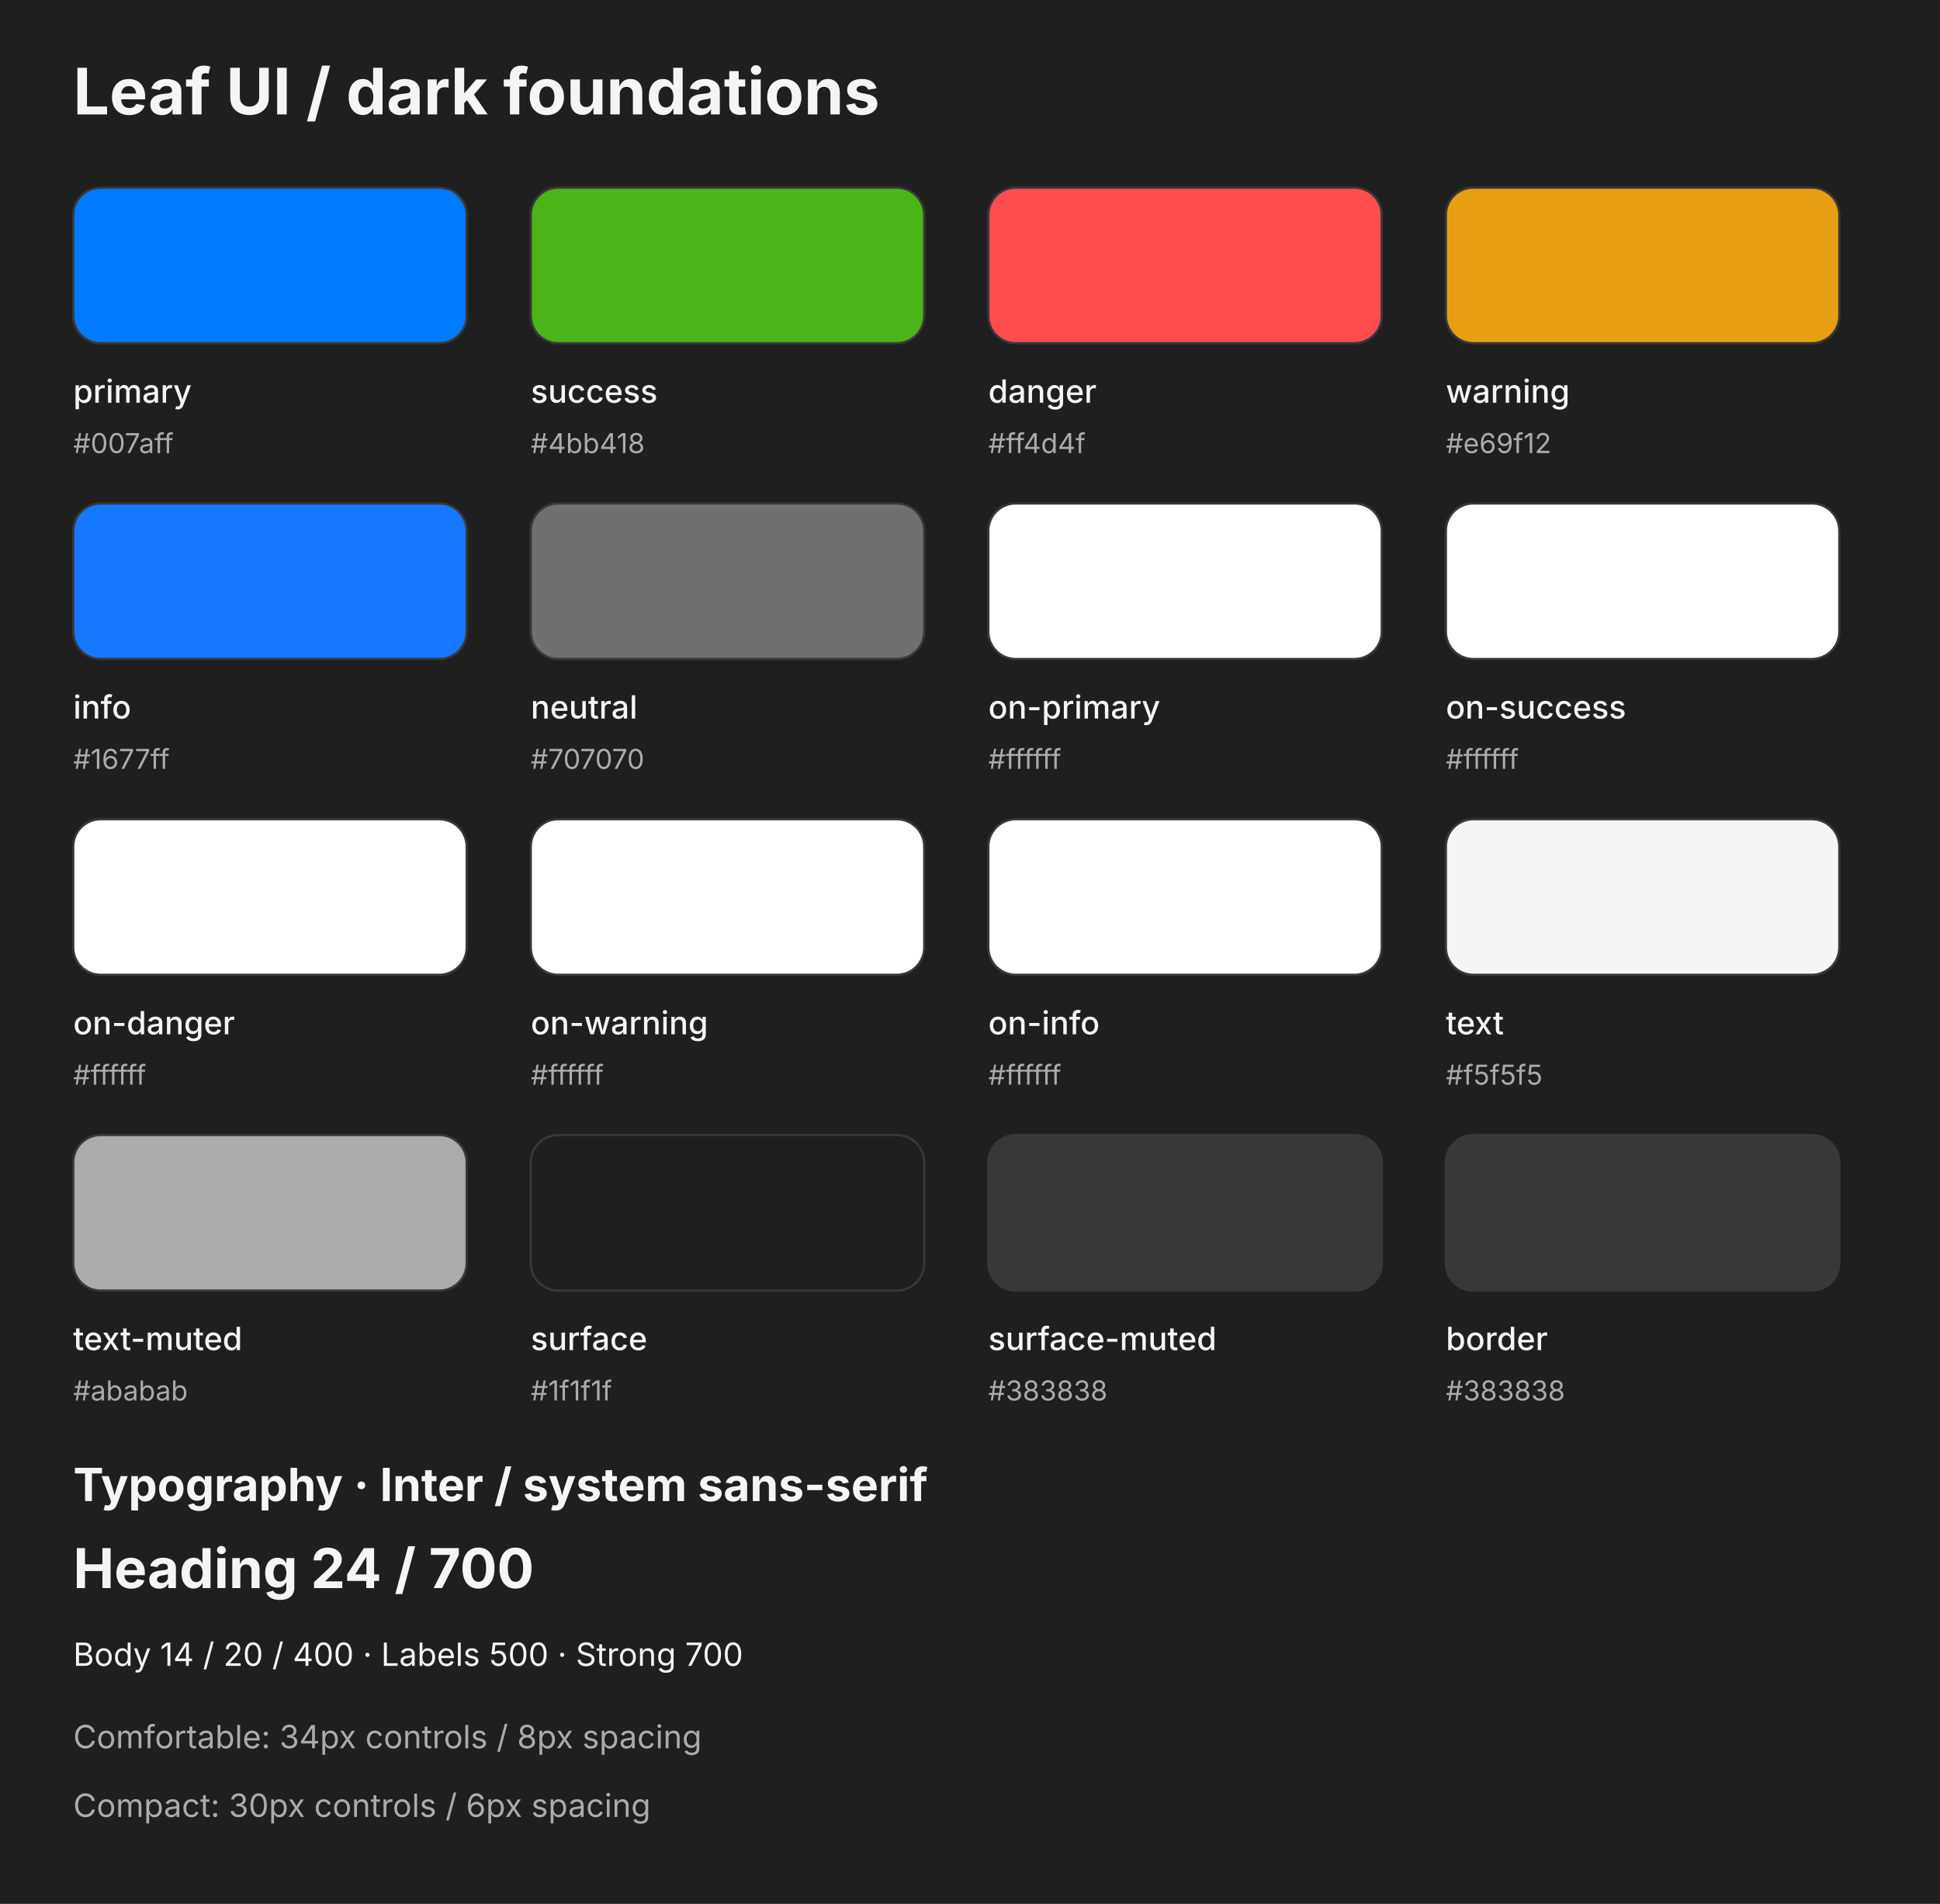
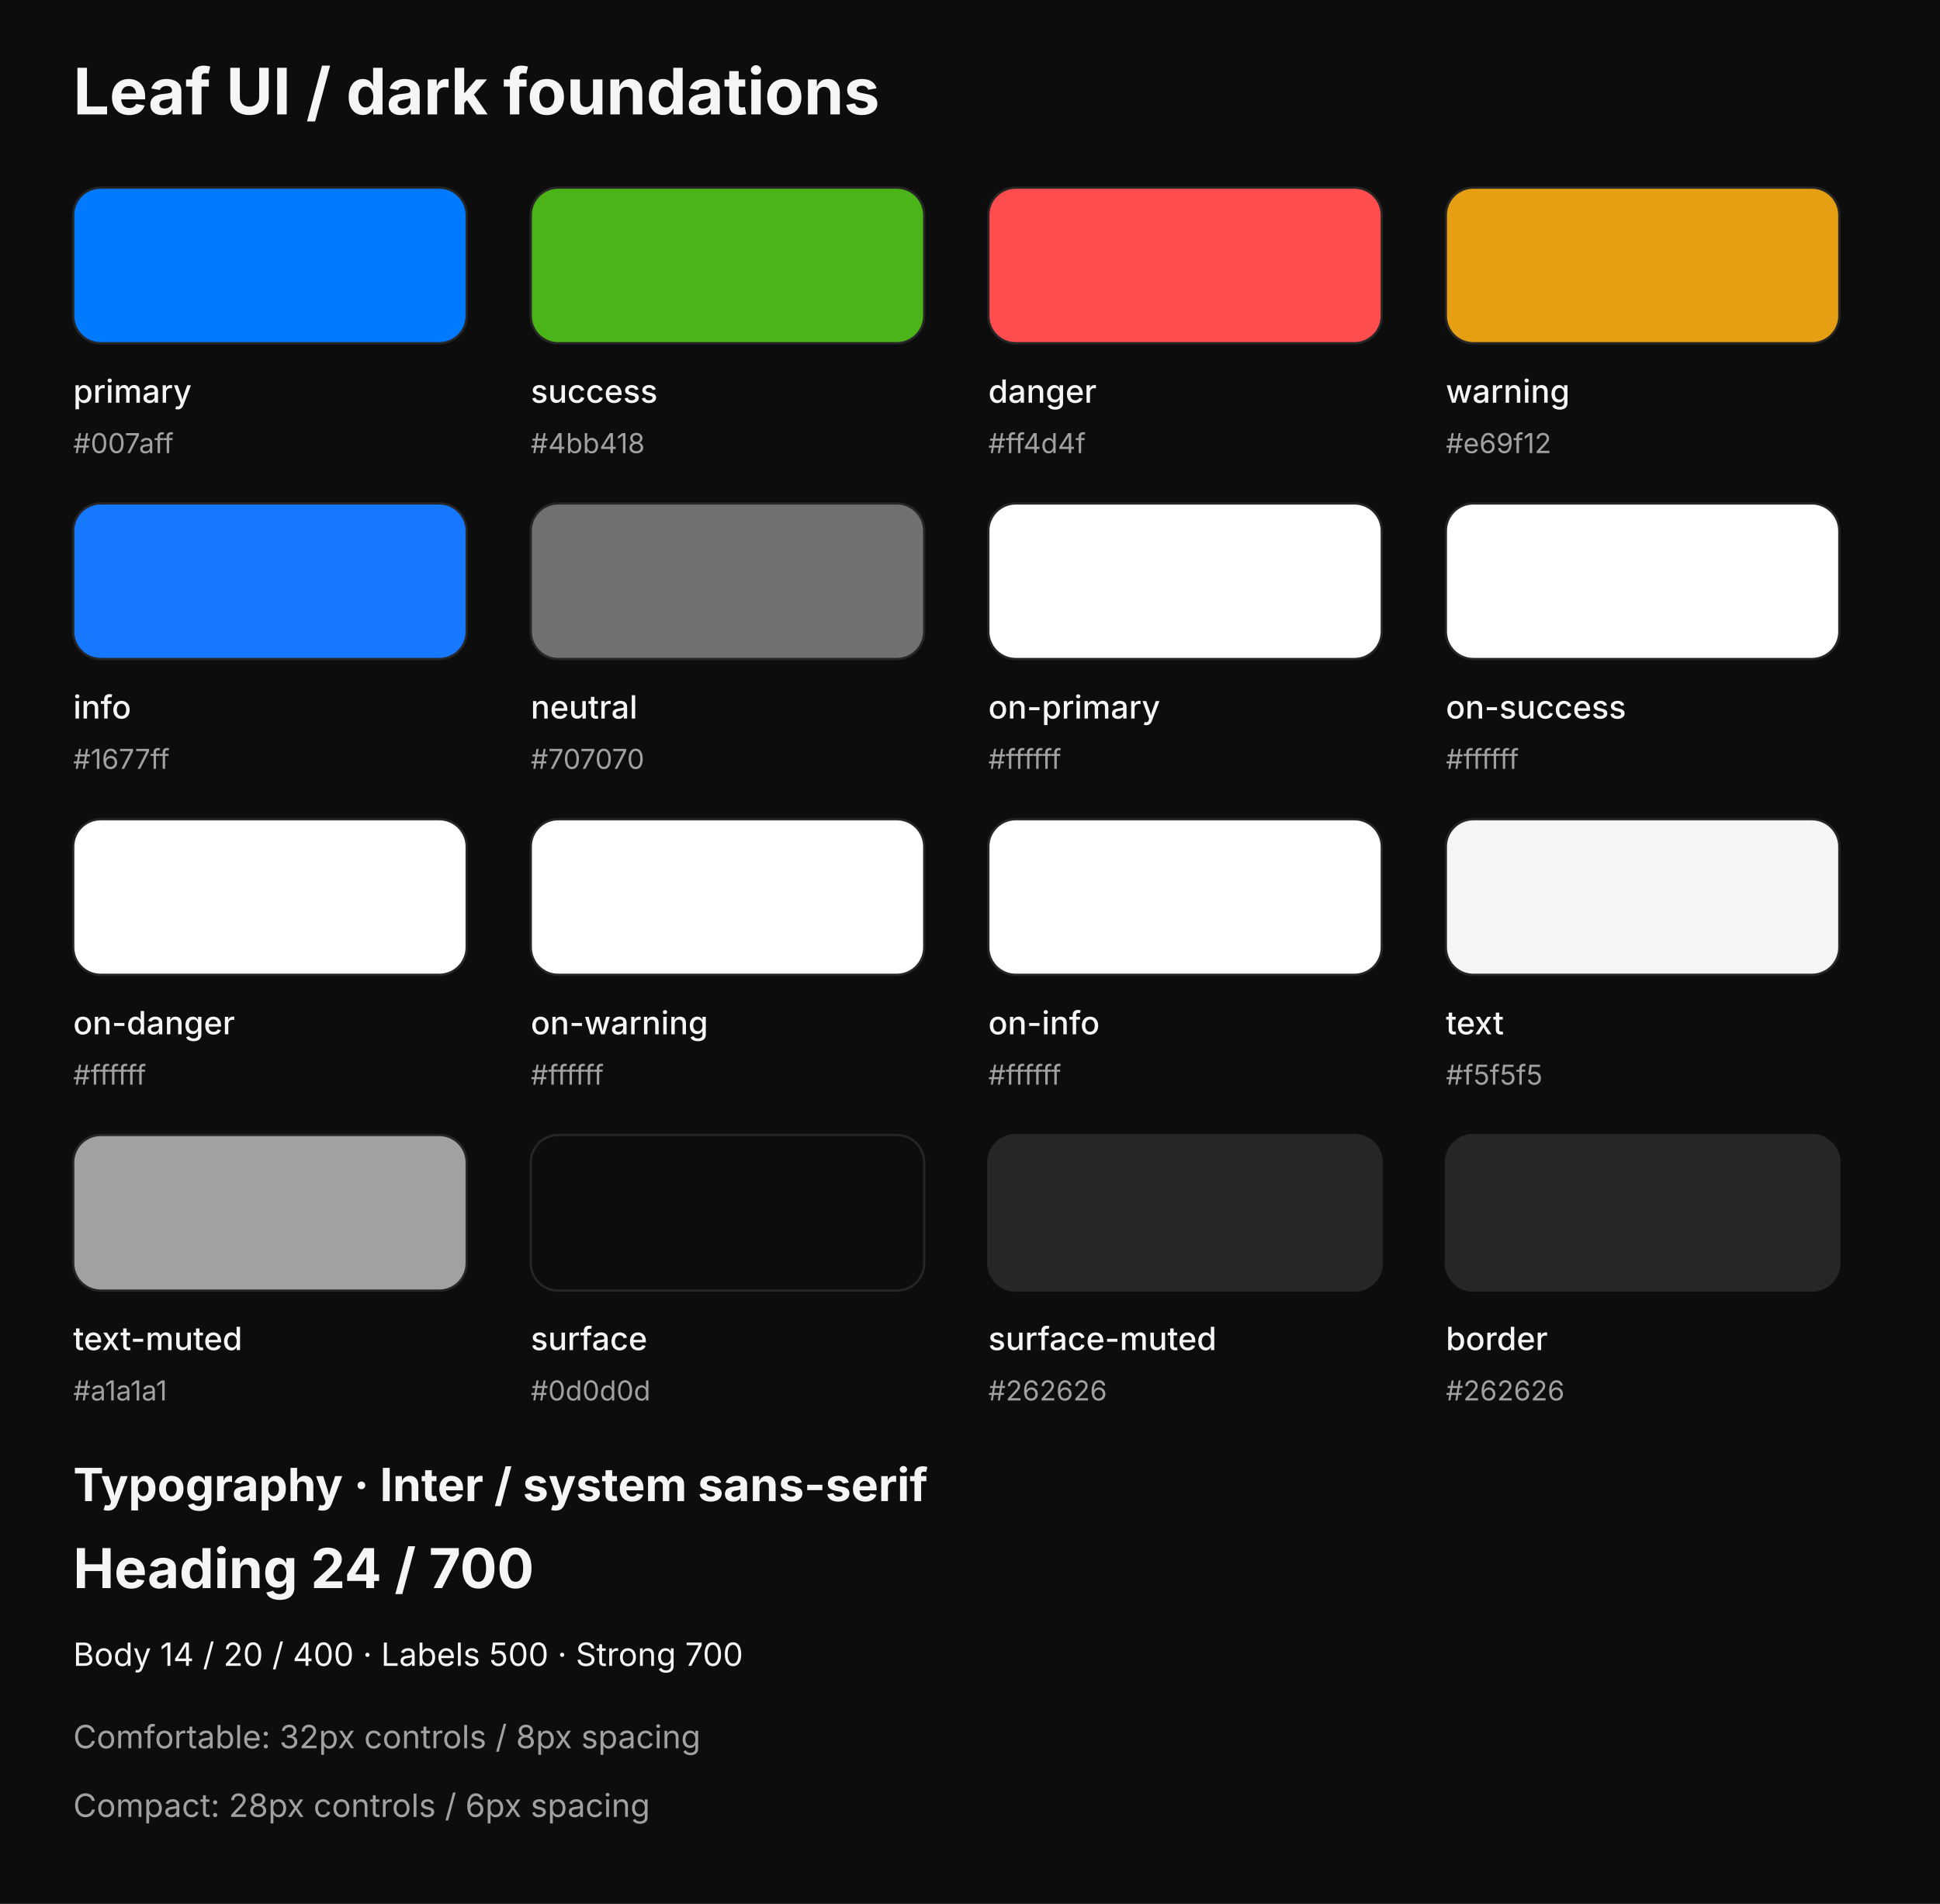
<svg xmlns="http://www.w3.org/2000/svg" width="848" height="832" viewBox="0 0 848 832" font-family="Inter, Arial, sans-serif">
-   <rect x="0" y="0" width="848" height="832" rx="0" fill="#1f1f1f" stroke="none" />
+   <rect x="0" y="0" width="848" height="832" rx="0" fill="#0d0d0d" stroke="none" />
  <text x="32" y="50" fill="#f5f5f5" font-size="28" font-weight="700">Leaf UI / dark foundations</text>
  <g id="color-primary">
-     <rect x="32" y="82" width="172" height="68" rx="12" fill="#007aff" stroke="#383838" />
+     <rect x="32" y="82" width="172" height="68" rx="12" fill="#007aff" stroke="#262626" />
    <text x="32" y="176" fill="#f5f5f5" font-size="14" font-weight="500">primary</text>
-     <text x="32" y="198" fill="#ababab" font-size="12" font-weight="400">#007aff</text>
+     <text x="32" y="198" fill="#a1a1a1" font-size="12" font-weight="400">#007aff</text>
  </g>
  <g id="color-success">
-     <rect x="232" y="82" width="172" height="68" rx="12" fill="#4bb418" stroke="#383838" />
+     <rect x="232" y="82" width="172" height="68" rx="12" fill="#4bb418" stroke="#262626" />
    <text x="232" y="176" fill="#f5f5f5" font-size="14" font-weight="500">success</text>
-     <text x="232" y="198" fill="#ababab" font-size="12" font-weight="400">#4bb418</text>
+     <text x="232" y="198" fill="#a1a1a1" font-size="12" font-weight="400">#4bb418</text>
  </g>
  <g id="color-danger">
-     <rect x="432" y="82" width="172" height="68" rx="12" fill="#ff4d4f" stroke="#383838" />
+     <rect x="432" y="82" width="172" height="68" rx="12" fill="#ff4d4f" stroke="#262626" />
    <text x="432" y="176" fill="#f5f5f5" font-size="14" font-weight="500">danger</text>
-     <text x="432" y="198" fill="#ababab" font-size="12" font-weight="400">#ff4d4f</text>
+     <text x="432" y="198" fill="#a1a1a1" font-size="12" font-weight="400">#ff4d4f</text>
  </g>
  <g id="color-warning">
-     <rect x="632" y="82" width="172" height="68" rx="12" fill="#e69f12" stroke="#383838" />
+     <rect x="632" y="82" width="172" height="68" rx="12" fill="#e69f12" stroke="#262626" />
    <text x="632" y="176" fill="#f5f5f5" font-size="14" font-weight="500">warning</text>
-     <text x="632" y="198" fill="#ababab" font-size="12" font-weight="400">#e69f12</text>
+     <text x="632" y="198" fill="#a1a1a1" font-size="12" font-weight="400">#e69f12</text>
  </g>
  <g id="color-info">
-     <rect x="32" y="220" width="172" height="68" rx="12" fill="#1677ff" stroke="#383838" />
+     <rect x="32" y="220" width="172" height="68" rx="12" fill="#1677ff" stroke="#262626" />
    <text x="32" y="314" fill="#f5f5f5" font-size="14" font-weight="500">info</text>
-     <text x="32" y="336" fill="#ababab" font-size="12" font-weight="400">#1677ff</text>
+     <text x="32" y="336" fill="#a1a1a1" font-size="12" font-weight="400">#1677ff</text>
  </g>
  <g id="color-neutral">
-     <rect x="232" y="220" width="172" height="68" rx="12" fill="#707070" stroke="#383838" />
+     <rect x="232" y="220" width="172" height="68" rx="12" fill="#707070" stroke="#262626" />
    <text x="232" y="314" fill="#f5f5f5" font-size="14" font-weight="500">neutral</text>
-     <text x="232" y="336" fill="#ababab" font-size="12" font-weight="400">#707070</text>
+     <text x="232" y="336" fill="#a1a1a1" font-size="12" font-weight="400">#707070</text>
  </g>
  <g id="color-on-primary">
-     <rect x="432" y="220" width="172" height="68" rx="12" fill="#ffffff" stroke="#383838" />
+     <rect x="432" y="220" width="172" height="68" rx="12" fill="#ffffff" stroke="#262626" />
    <text x="432" y="314" fill="#f5f5f5" font-size="14" font-weight="500">on-primary</text>
-     <text x="432" y="336" fill="#ababab" font-size="12" font-weight="400">#ffffff</text>
+     <text x="432" y="336" fill="#a1a1a1" font-size="12" font-weight="400">#ffffff</text>
  </g>
  <g id="color-on-success">
-     <rect x="632" y="220" width="172" height="68" rx="12" fill="#ffffff" stroke="#383838" />
+     <rect x="632" y="220" width="172" height="68" rx="12" fill="#ffffff" stroke="#262626" />
    <text x="632" y="314" fill="#f5f5f5" font-size="14" font-weight="500">on-success</text>
-     <text x="632" y="336" fill="#ababab" font-size="12" font-weight="400">#ffffff</text>
+     <text x="632" y="336" fill="#a1a1a1" font-size="12" font-weight="400">#ffffff</text>
  </g>
  <g id="color-on-danger">
-     <rect x="32" y="358" width="172" height="68" rx="12" fill="#ffffff" stroke="#383838" />
+     <rect x="32" y="358" width="172" height="68" rx="12" fill="#ffffff" stroke="#262626" />
    <text x="32" y="452" fill="#f5f5f5" font-size="14" font-weight="500">on-danger</text>
-     <text x="32" y="474" fill="#ababab" font-size="12" font-weight="400">#ffffff</text>
+     <text x="32" y="474" fill="#a1a1a1" font-size="12" font-weight="400">#ffffff</text>
  </g>
  <g id="color-on-warning">
-     <rect x="232" y="358" width="172" height="68" rx="12" fill="#ffffff" stroke="#383838" />
+     <rect x="232" y="358" width="172" height="68" rx="12" fill="#ffffff" stroke="#262626" />
    <text x="232" y="452" fill="#f5f5f5" font-size="14" font-weight="500">on-warning</text>
-     <text x="232" y="474" fill="#ababab" font-size="12" font-weight="400">#ffffff</text>
+     <text x="232" y="474" fill="#a1a1a1" font-size="12" font-weight="400">#ffffff</text>
  </g>
  <g id="color-on-info">
-     <rect x="432" y="358" width="172" height="68" rx="12" fill="#ffffff" stroke="#383838" />
+     <rect x="432" y="358" width="172" height="68" rx="12" fill="#ffffff" stroke="#262626" />
    <text x="432" y="452" fill="#f5f5f5" font-size="14" font-weight="500">on-info</text>
-     <text x="432" y="474" fill="#ababab" font-size="12" font-weight="400">#ffffff</text>
+     <text x="432" y="474" fill="#a1a1a1" font-size="12" font-weight="400">#ffffff</text>
  </g>
  <g id="color-text">
-     <rect x="632" y="358" width="172" height="68" rx="12" fill="#f5f5f5" stroke="#383838" />
+     <rect x="632" y="358" width="172" height="68" rx="12" fill="#f5f5f5" stroke="#262626" />
    <text x="632" y="452" fill="#f5f5f5" font-size="14" font-weight="500">text</text>
-     <text x="632" y="474" fill="#ababab" font-size="12" font-weight="400">#f5f5f5</text>
+     <text x="632" y="474" fill="#a1a1a1" font-size="12" font-weight="400">#f5f5f5</text>
  </g>
  <g id="color-text-muted">
-     <rect x="32" y="496" width="172" height="68" rx="12" fill="#ababab" stroke="#383838" />
+     <rect x="32" y="496" width="172" height="68" rx="12" fill="#a1a1a1" stroke="#262626" />
    <text x="32" y="590" fill="#f5f5f5" font-size="14" font-weight="500">text-muted</text>
-     <text x="32" y="612" fill="#ababab" font-size="12" font-weight="400">#ababab</text>
+     <text x="32" y="612" fill="#a1a1a1" font-size="12" font-weight="400">#a1a1a1</text>
  </g>
  <g id="color-surface">
-     <rect x="232" y="496" width="172" height="68" rx="12" fill="#1f1f1f" stroke="#383838" />
+     <rect x="232" y="496" width="172" height="68" rx="12" fill="#0d0d0d" stroke="#262626" />
    <text x="232" y="590" fill="#f5f5f5" font-size="14" font-weight="500">surface</text>
-     <text x="232" y="612" fill="#ababab" font-size="12" font-weight="400">#1f1f1f</text>
+     <text x="232" y="612" fill="#a1a1a1" font-size="12" font-weight="400">#0d0d0d</text>
  </g>
  <g id="color-surface-muted">
-     <rect x="432" y="496" width="172" height="68" rx="12" fill="#383838" stroke="#383838" />
+     <rect x="432" y="496" width="172" height="68" rx="12" fill="#262626" stroke="#262626" />
    <text x="432" y="590" fill="#f5f5f5" font-size="14" font-weight="500">surface-muted</text>
-     <text x="432" y="612" fill="#ababab" font-size="12" font-weight="400">#383838</text>
+     <text x="432" y="612" fill="#a1a1a1" font-size="12" font-weight="400">#262626</text>
  </g>
  <g id="color-border">
-     <rect x="632" y="496" width="172" height="68" rx="12" fill="#383838" stroke="#383838" />
+     <rect x="632" y="496" width="172" height="68" rx="12" fill="#262626" stroke="#262626" />
    <text x="632" y="590" fill="#f5f5f5" font-size="14" font-weight="500">border</text>
-     <text x="632" y="612" fill="#ababab" font-size="12" font-weight="400">#383838</text>
+     <text x="632" y="612" fill="#a1a1a1" font-size="12" font-weight="400">#262626</text>
  </g>
  <text x="32" y="656" fill="#f5f5f5" font-size="20" font-weight="700">Typography · Inter / system sans-serif</text>
  <text x="32" y="694" fill="#f5f5f5" font-size="24" font-weight="700">Heading 24 / 700</text>
  <text x="32" y="728" fill="#f5f5f5" font-size="14" font-weight="400">Body 14 / 20 / 400 · Labels 500 · Strong 700</text>
-   <text x="32" y="764" fill="#ababab" font-size="14" font-weight="400">Comfortable: 34px controls / 8px spacing</text>
-   <text x="32" y="794" fill="#ababab" font-size="14" font-weight="400">Compact: 30px controls / 6px spacing</text>
+   <text x="32" y="764" fill="#a1a1a1" font-size="14" font-weight="400">Comfortable: 32px controls / 8px spacing</text>
+   <text x="32" y="794" fill="#a1a1a1" font-size="14" font-weight="400">Compact: 28px controls / 6px spacing</text>
</svg>
